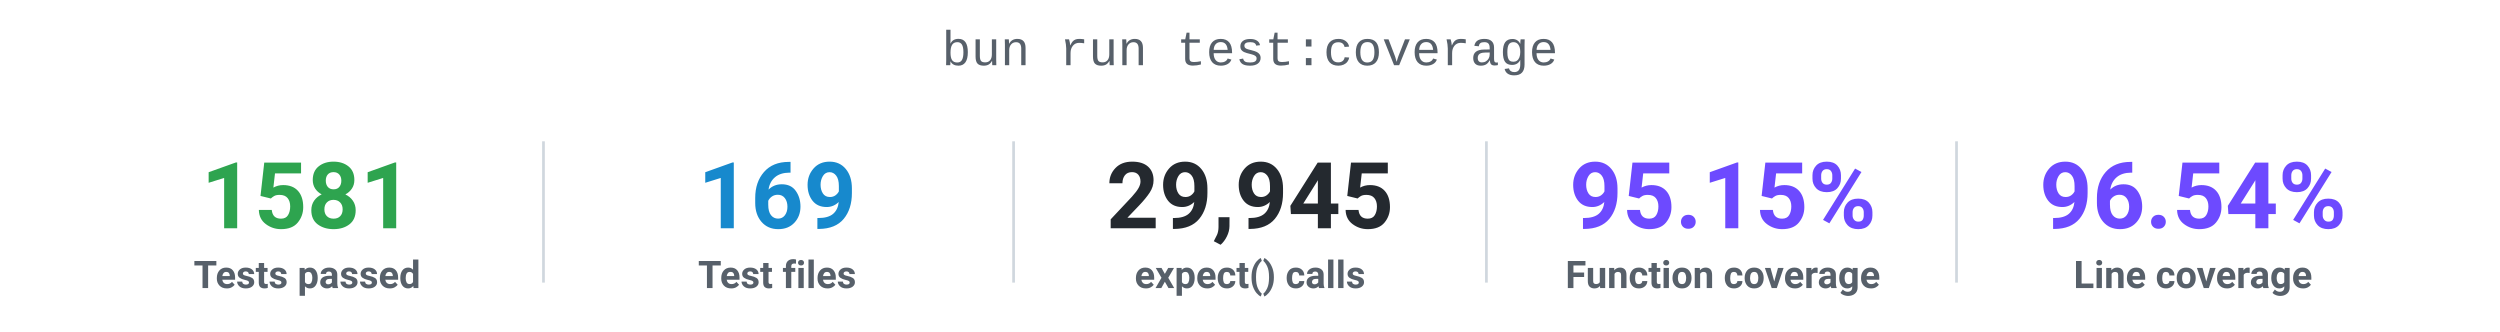
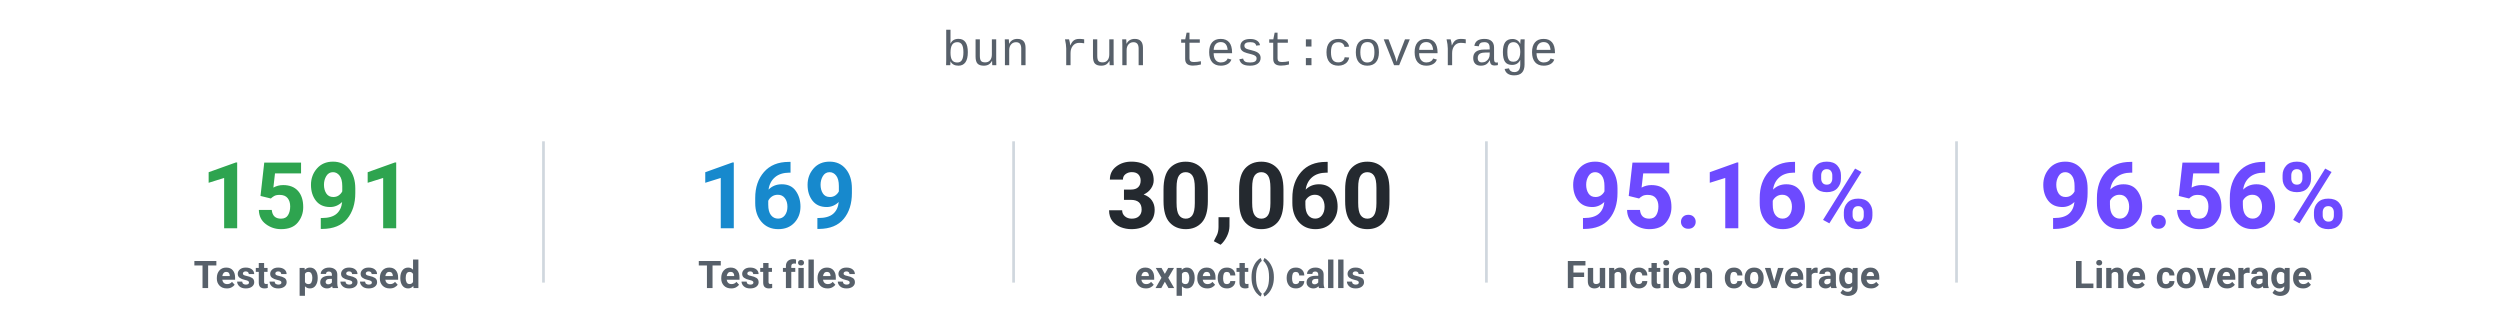
- <svg xmlns="http://www.w3.org/2000/svg" viewBox="0 0 920 122" width="920" height="122" role="img" aria-label="bun run test:coverage — 1581 tests passed, 169 test files, 29,945 expect() calls, 95.15% function coverage, 96.54% line coverage">
+ <svg xmlns="http://www.w3.org/2000/svg" viewBox="0 0 920 122" width="920" height="122" role="img" aria-label="bun run test:coverage — 1591 tests passed, 169 test files, 30,060 expect() calls, 95.16% function coverage, 96.56% line coverage">
  <style>
    .cmd { font-family: ui-monospace, SFMono-Regular, 'SF Mono', Menlo, Consolas, 'Liberation Mono', monospace; font-weight: 500; font-size: 18px; }
    .val { font-family: system-ui, -apple-system, BlinkMacSystemFont, 'Segoe UI', Roboto, sans-serif; font-weight: 700; font-size: 34px; }
    .lbl { font-family: system-ui, -apple-system, BlinkMacSystemFont, 'Segoe UI', Roboto, sans-serif; font-weight: 600; font-size: 14px; }
  </style>
  <text x="460" y="24" text-anchor="middle" class="cmd" fill="#57606a">bun run test:coverage</text>
  <line x1="200" y1="52" x2="200" y2="104" stroke="#d0d7de" stroke-width="1" />
  <line x1="373" y1="52" x2="373" y2="104" stroke="#d0d7de" stroke-width="1" />
  <line x1="547" y1="52" x2="547" y2="104" stroke="#d0d7de" stroke-width="1" />
  <line x1="720" y1="52" x2="720" y2="104" stroke="#d0d7de" stroke-width="1" />
-   <text x="113" y="84" text-anchor="middle" class="val" fill="#2ea44f">1581</text>
+   <text x="113" y="84" text-anchor="middle" class="val" fill="#2ea44f">1591</text>
  <text x="113" y="106" text-anchor="middle" class="lbl" fill="#57606a">Tests passed</text>
  <text x="286" y="84" text-anchor="middle" class="val" fill="#1789cd">169</text>
  <text x="286" y="106" text-anchor="middle" class="lbl" fill="#57606a">Test files</text>
-   <text x="460" y="84" text-anchor="middle" class="val" fill="#24292f">29,945</text>
+   <text x="460" y="84" text-anchor="middle" class="val" fill="#24292f">30,060</text>
  <text x="460" y="106" text-anchor="middle" class="lbl" fill="#57606a">expect() calls</text>
-   <text x="634" y="84" text-anchor="middle" class="val" fill="#6d4aff">95.15%</text>
+   <text x="634" y="84" text-anchor="middle" class="val" fill="#6d4aff">95.16%</text>
  <text x="634" y="106" text-anchor="middle" class="lbl" fill="#57606a">Function coverage</text>
-   <text x="807" y="84" text-anchor="middle" class="val" fill="#6d4aff">96.54%</text>
+   <text x="807" y="84" text-anchor="middle" class="val" fill="#6d4aff">96.56%</text>
  <text x="807" y="106" text-anchor="middle" class="lbl" fill="#57606a">Line coverage</text>
</svg>
